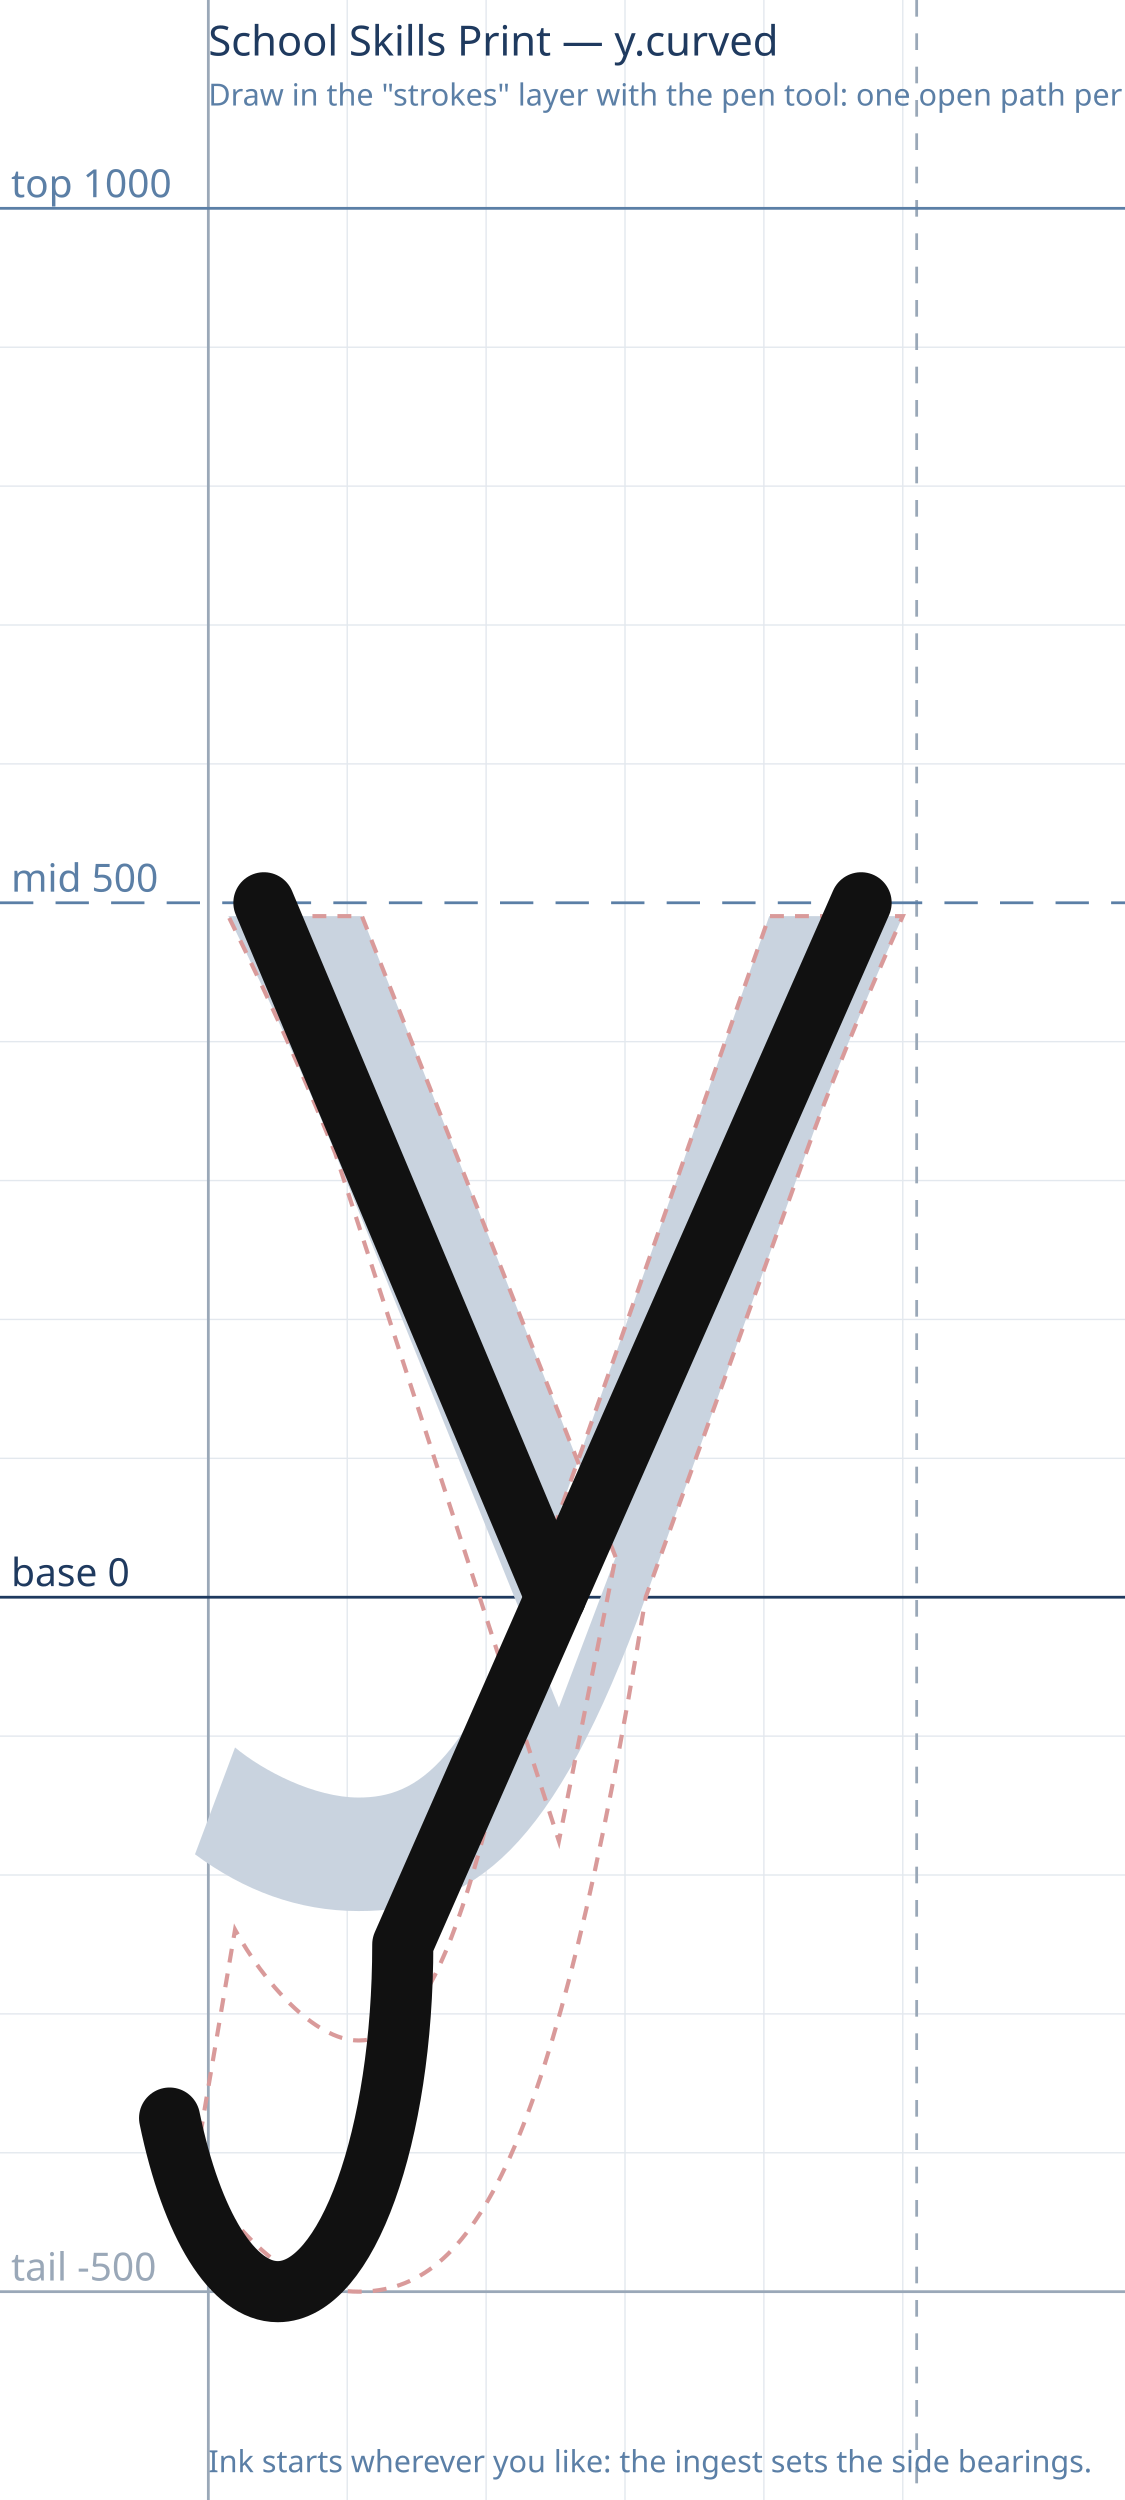
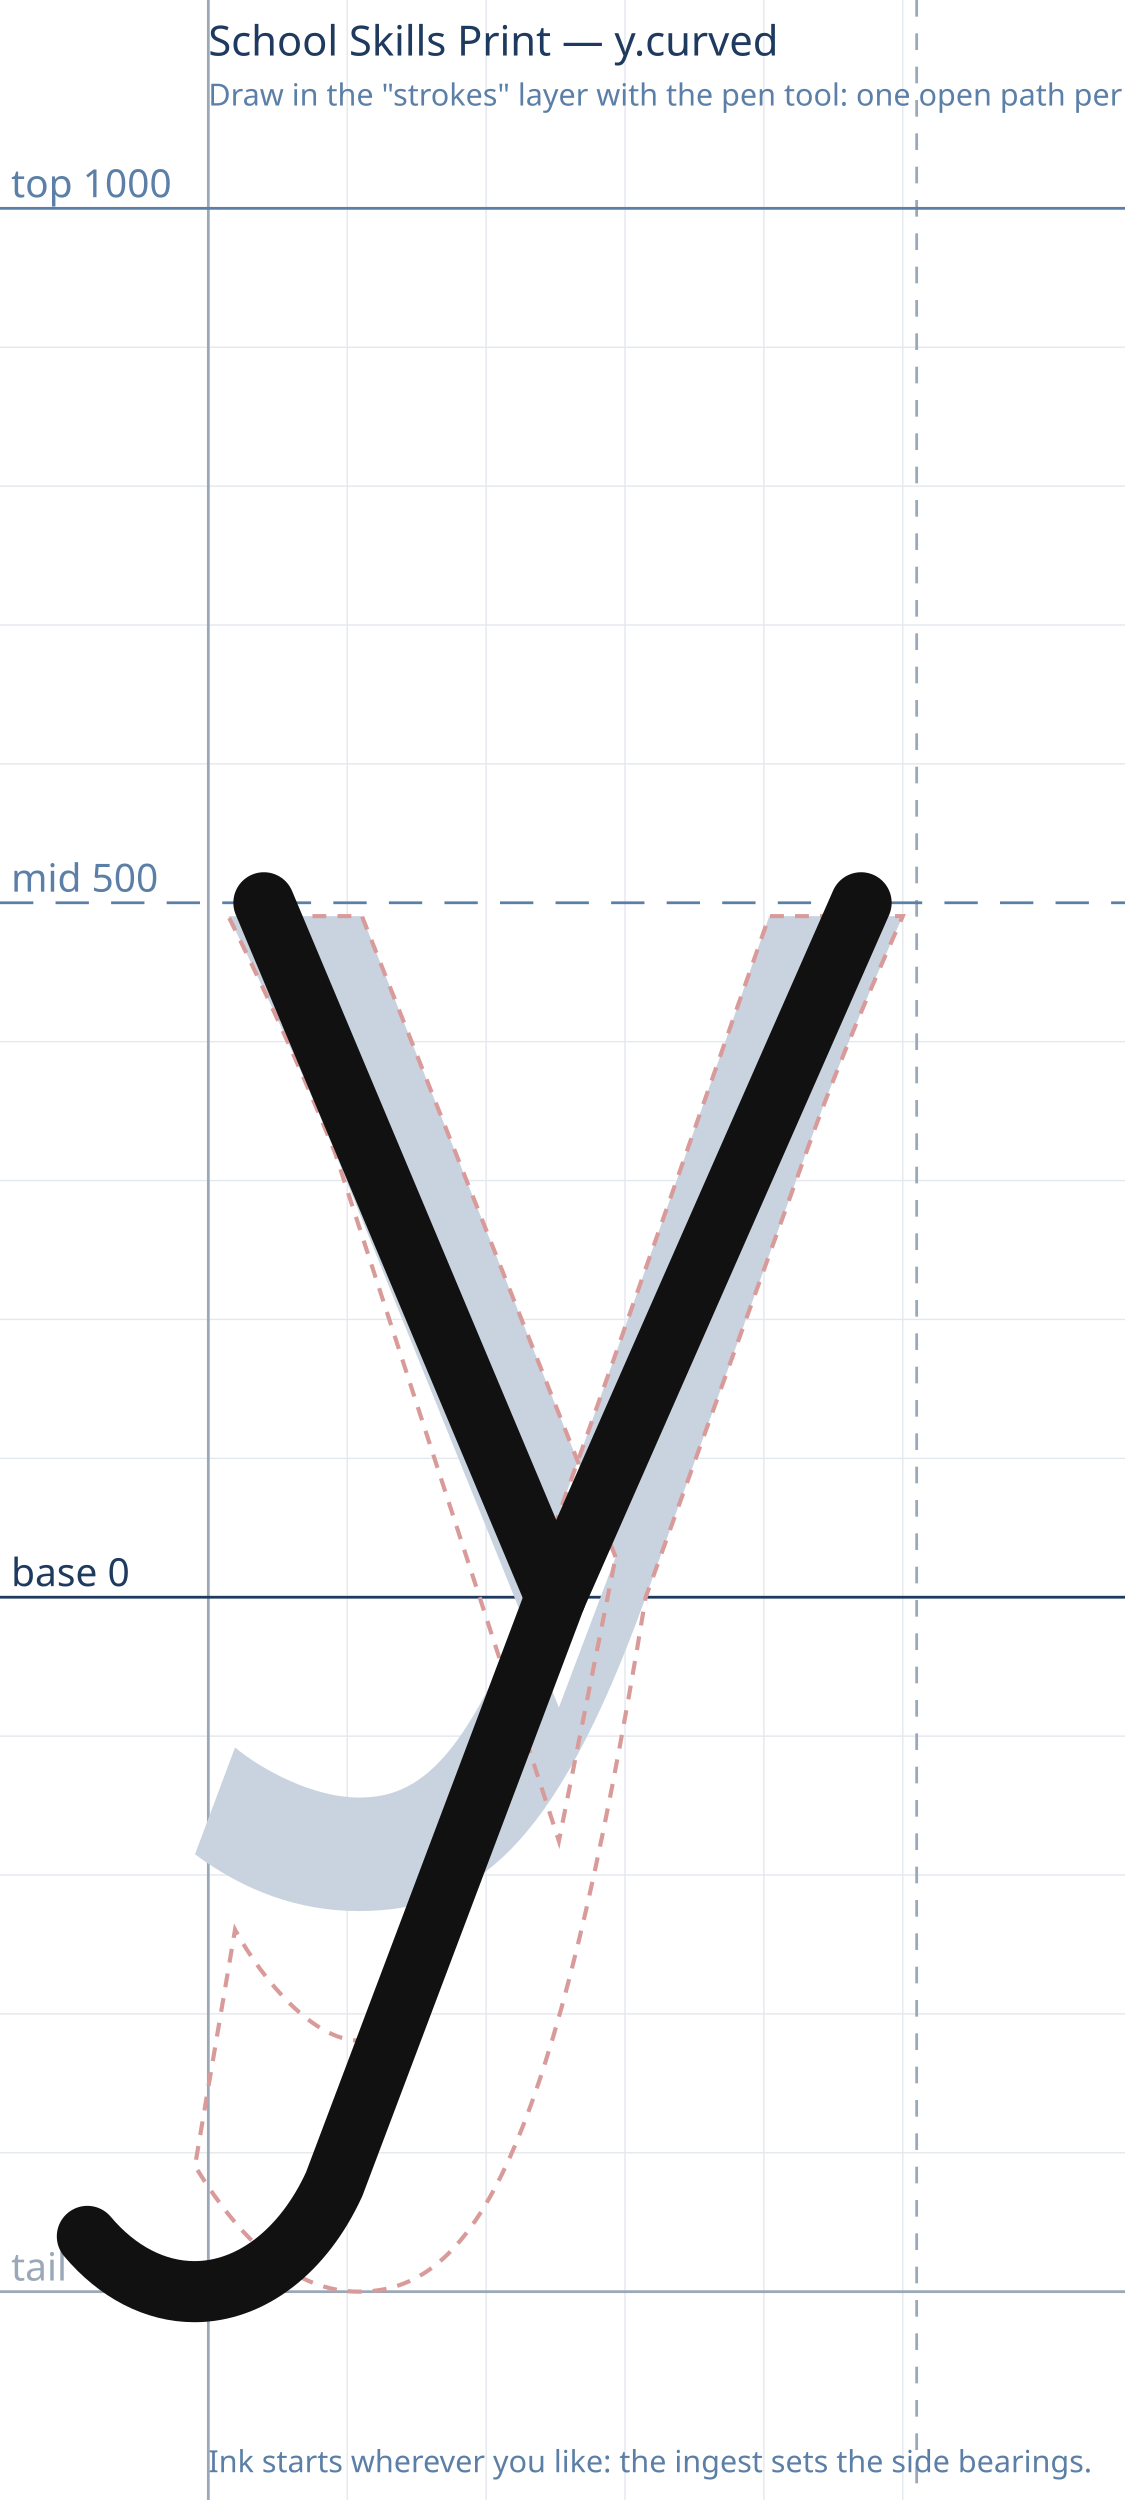
<svg xmlns="http://www.w3.org/2000/svg" width="405" height="900" viewBox="0 0 810 1800" data-hand="print" data-glyph="y.curved" data-units="1000" data-origin="150" data-baseline="1150">
  <g id="ruling">
    <line x1="0" y1="1550" x2="810" y2="1550" stroke="#e3e8ee" stroke-width="1" />
    <line x1="0" y1="1450" x2="810" y2="1450" stroke="#e3e8ee" stroke-width="1" />
    <line x1="0" y1="1350" x2="810" y2="1350" stroke="#e3e8ee" stroke-width="1" />
    <line x1="0" y1="1250" x2="810" y2="1250" stroke="#e3e8ee" stroke-width="1" />
    <line x1="0" y1="1050" x2="810" y2="1050" stroke="#e3e8ee" stroke-width="1" />
    <line x1="0" y1="950" x2="810" y2="950" stroke="#e3e8ee" stroke-width="1" />
    <line x1="0" y1="850" x2="810" y2="850" stroke="#e3e8ee" stroke-width="1" />
    <line x1="0" y1="750" x2="810" y2="750" stroke="#e3e8ee" stroke-width="1" />
    <line x1="0" y1="550" x2="810" y2="550" stroke="#e3e8ee" stroke-width="1" />
    <line x1="0" y1="450" x2="810" y2="450" stroke="#e3e8ee" stroke-width="1" />
    <line x1="0" y1="350" x2="810" y2="350" stroke="#e3e8ee" stroke-width="1" />
    <line x1="0" y1="250" x2="810" y2="250" stroke="#e3e8ee" stroke-width="1" />
    <line x1="150" y1="0" x2="150" y2="1800" stroke="#e3e8ee" stroke-width="1" />
    <line x1="250" y1="0" x2="250" y2="1800" stroke="#e3e8ee" stroke-width="1" />
    <line x1="350" y1="0" x2="350" y2="1800" stroke="#e3e8ee" stroke-width="1" />
    <line x1="450" y1="0" x2="450" y2="1800" stroke="#e3e8ee" stroke-width="1" />
    <line x1="550" y1="0" x2="550" y2="1800" stroke="#e3e8ee" stroke-width="1" />
    <line x1="650" y1="0" x2="650" y2="1800" stroke="#e3e8ee" stroke-width="1" />
    <line x1="150" y1="0" x2="150" y2="1800" stroke="#9aa8b8" stroke-width="2" />
    <line x1="660" y1="0" x2="660" y2="1800" stroke="#9aa8b8" stroke-width="2" stroke-dasharray="12 12" />
    <line x1="0" y1="150" x2="810" y2="150" stroke="#5b7fa6" stroke-width="2" />
    <text x="8" y="142" font-family="sans-serif" font-size="28" fill="#5b7fa6">top 1000</text>
    <line x1="0" y1="650" x2="810" y2="650" stroke="#5b7fa6" stroke-width="2" stroke-dasharray="24 16" />
    <text x="8" y="642" font-family="sans-serif" font-size="28" fill="#5b7fa6">mid 500</text>
    <line x1="0" y1="1150" x2="810" y2="1150" stroke="#1f3a5f" stroke-width="2" />
    <text x="8" y="1142" font-family="sans-serif" font-size="28" fill="#1f3a5f">base 0</text>
    <line x1="0" y1="1650" x2="810" y2="1650" stroke="#9aa8b8" stroke-width="2" />
    <text x="8" y="1642" font-family="sans-serif" font-size="28" fill="#9aa8b8">tail -500</text>
  </g>
  <g id="outline-body">
    <path d="M 443.269 1121.154 L 260.577 659.615 L 164.423 659.615 C 201.442 734.615 223.558 786.538 241.346 830.288 L 402.404 1229.327 L 443.269 1121.154 Z M 580.288 830.288 C 596.154 785.577 616.827 734.135 650 659.615 L 553.846 659.615 C 510.096 784.615 450.962 953.365 415.385 1053.846 C 404.327 1084.615 395.673 1109.135 390.385 1123.558 C 337.981 1269.231 301.442 1294.231 258.173 1294.231 C 226.442 1294.231 189.423 1275 169.231 1258.173 L 140.385 1335.096 C 175.481 1361.058 214.423 1375.962 258.173 1375.962 C 339.904 1375.962 398.558 1334.135 464.904 1150 L 580.288 830.288 Z" fill="#c9d3df" fill-rule="evenodd" />
  </g>
  <g id="outline-reach">
    <path d="M 443.269 1121.154 L 260.577 659.615 L 164.423 659.615 C 201.442 734.615 223.558 786.538 241.346 830.288 L 402.404 1325.532 L 443.269 1121.154 Z M 580.288 830.288 C 596.154 785.577 616.827 734.135 650 659.615 L 553.846 659.615 C 510.096 784.615 450.962 953.365 415.385 1053.846 C 404.327 1084.615 395.673 1109.135 390.385 1123.558 C 337.981 1413.83 301.442 1469.149 258.173 1469.149 C 226.442 1469.149 189.423 1426.596 169.231 1389.362 L 140.385 1559.574 C 175.481 1617.021 214.423 1650 258.173 1650 C 339.904 1650 398.558 1557.447 464.904 1150 L 580.288 830.288 Z" fill="none" stroke="#d99a9a" stroke-width="3" stroke-dasharray="10 8" fill-rule="evenodd" />
  </g>
  <g id="notes">
    <text x="150" y="40" font-family="sans-serif" font-size="30" fill="#1f3a5f">School Skills Print — y.curved</text>
    <text x="150" y="76" font-family="sans-serif" font-size="22" fill="#5b7fa6">Draw in the "strokes" layer with the pen tool: one open path per pen stroke, in the order the pen makes them. Grey is the shape; red dashes are how far the tall or hanging part goes.</text>
    <text x="150" y="1780" font-family="sans-serif" font-size="22" fill="#5b7fa6">Ink starts wherever you like: the ingest sets the side bearings.</text>
  </g>
  <g id="strokes">
    <path id="stroke-1" d="M 190 650 L 400 1150" fill="none" stroke="#111" stroke-width="44" stroke-linecap="round" stroke-linejoin="round" />
-     <path id="stroke-2" d="M 620 650 L 400 1150 L 290 1400 C 290 1538.1 249.7 1650 200 1650 C 167.8 1650 138.1 1602.4 122.1 1525" fill="none" stroke="#111" stroke-width="44" stroke-linecap="round" stroke-linejoin="round" />
+     <path id="stroke-2" d="M 620 650 L 400 1150 L 240.6 1572.6 C 218.5 1620.9 180.6 1650 140 1650 C 111.8 1650 84.5 1635.9 62.9 1610.2" fill="none" stroke="#111" stroke-width="44" stroke-linecap="round" stroke-linejoin="round" />
  </g>
</svg>
